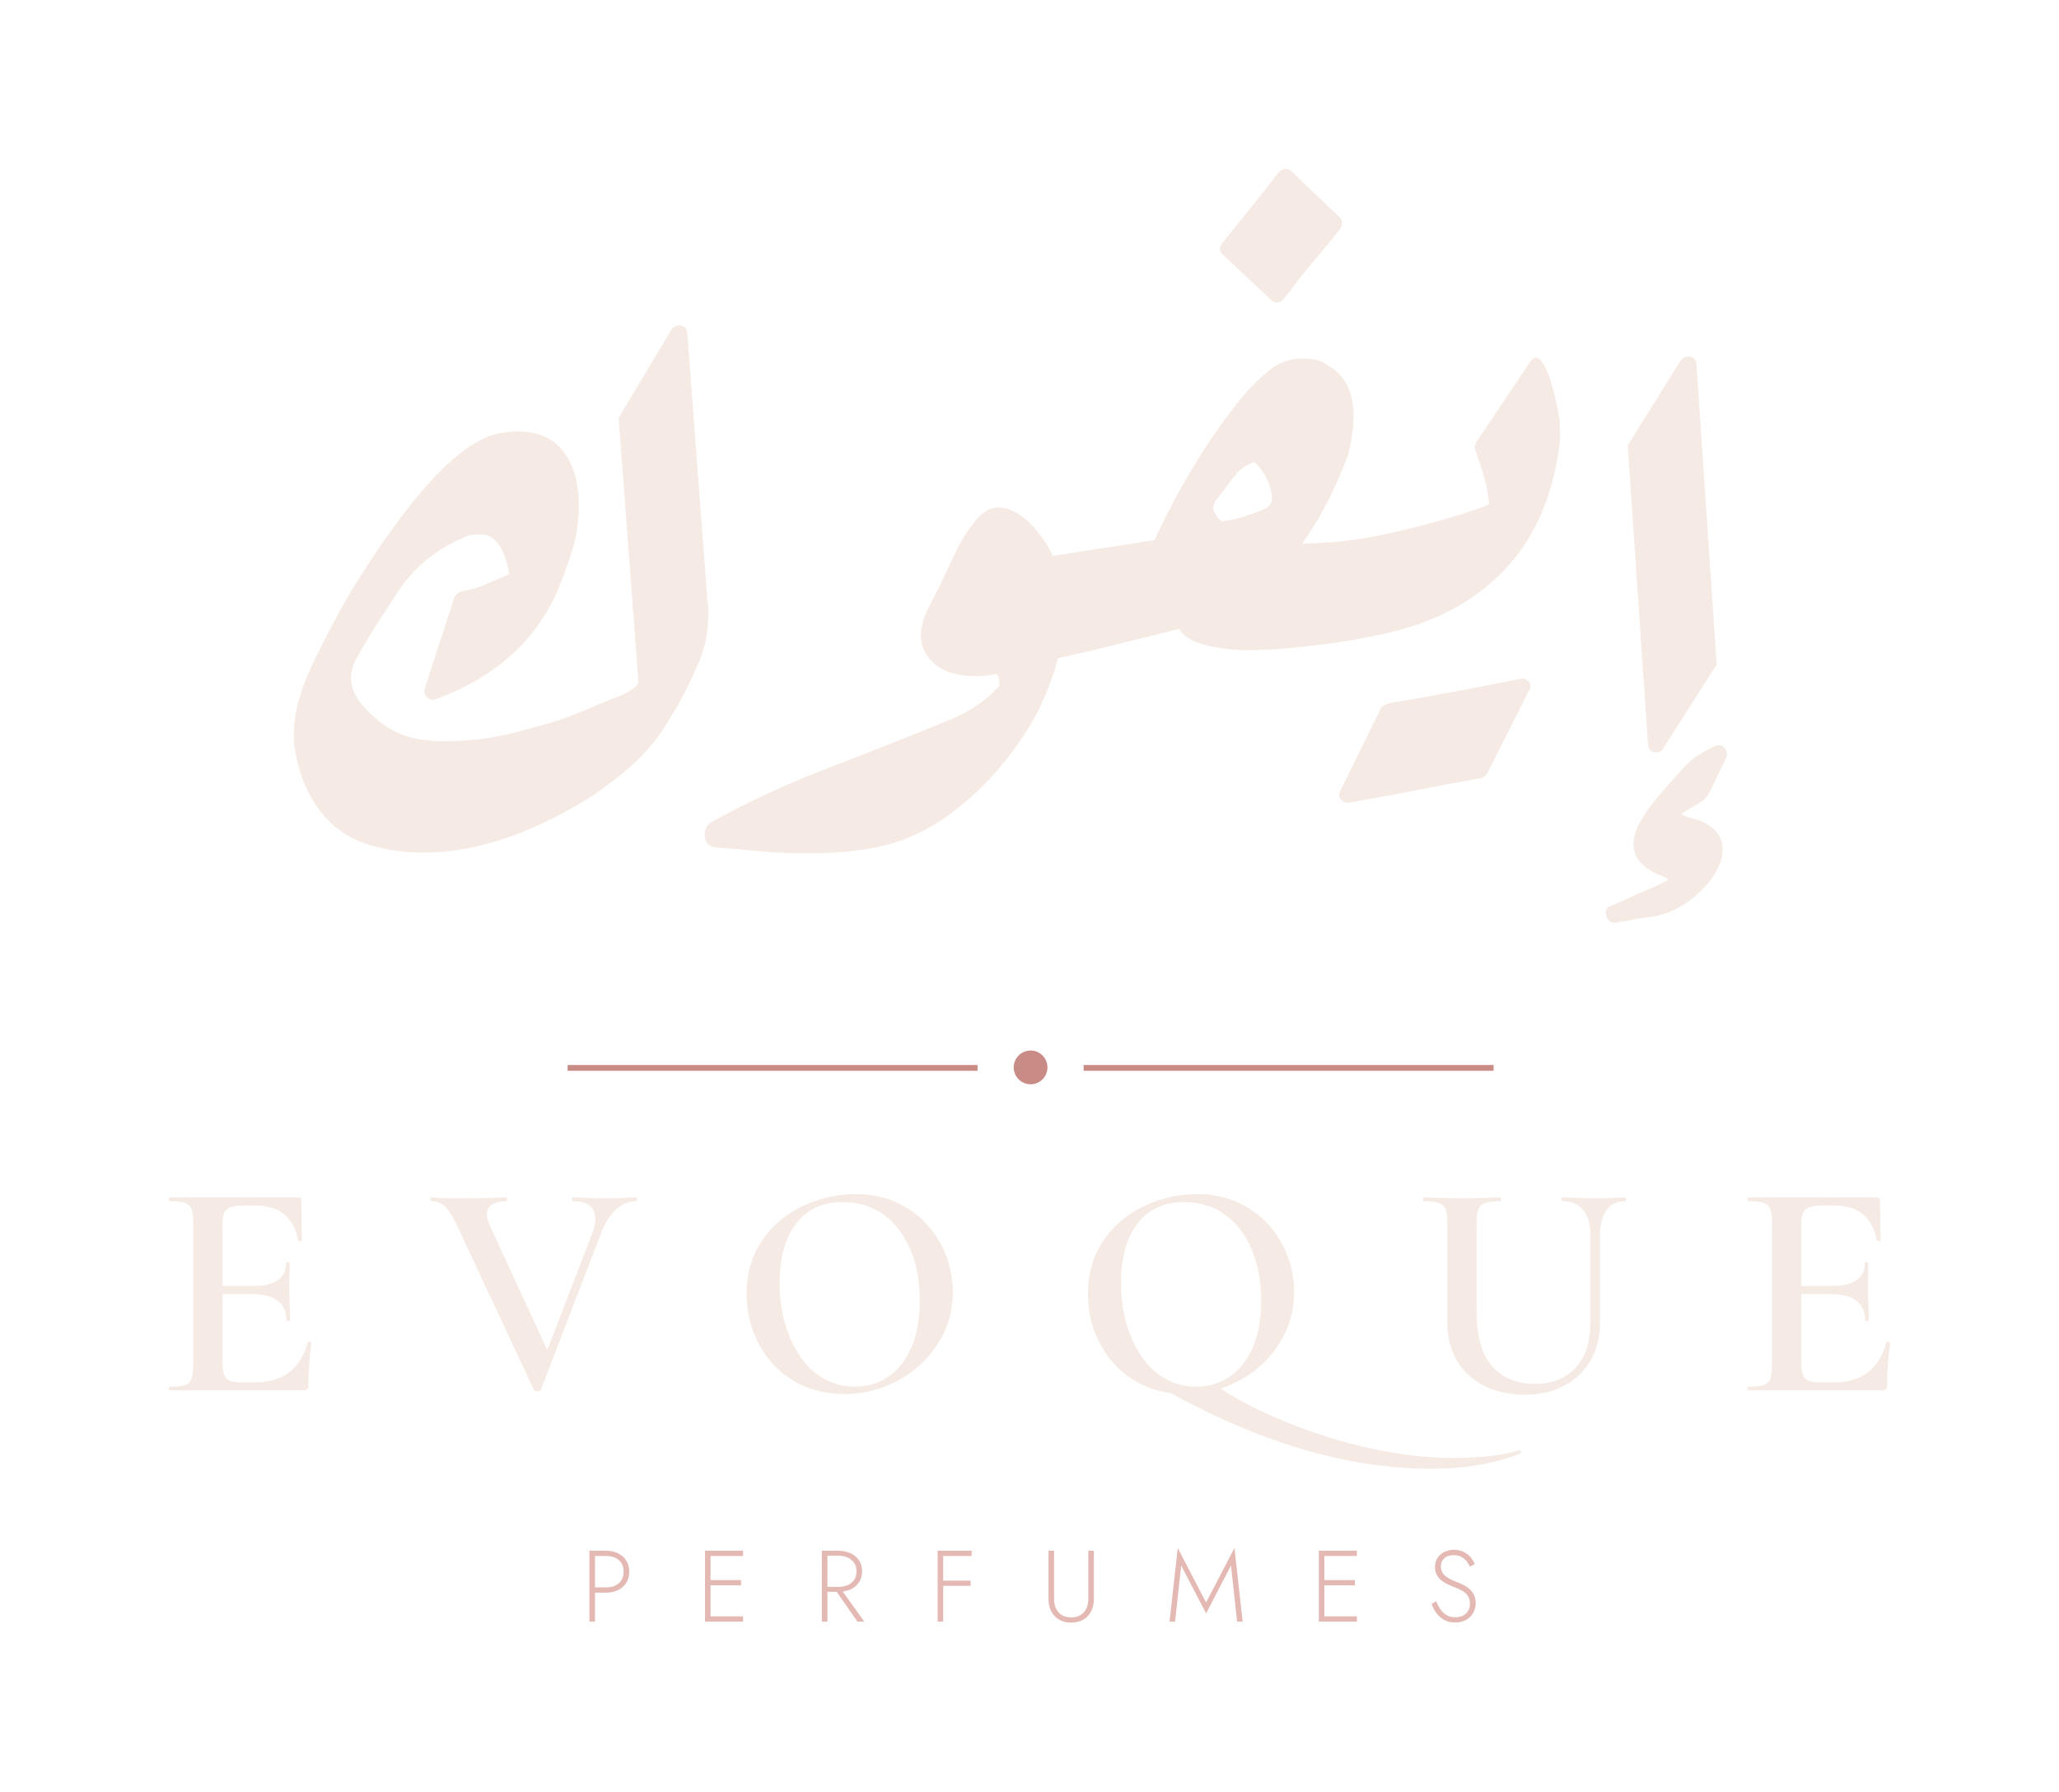
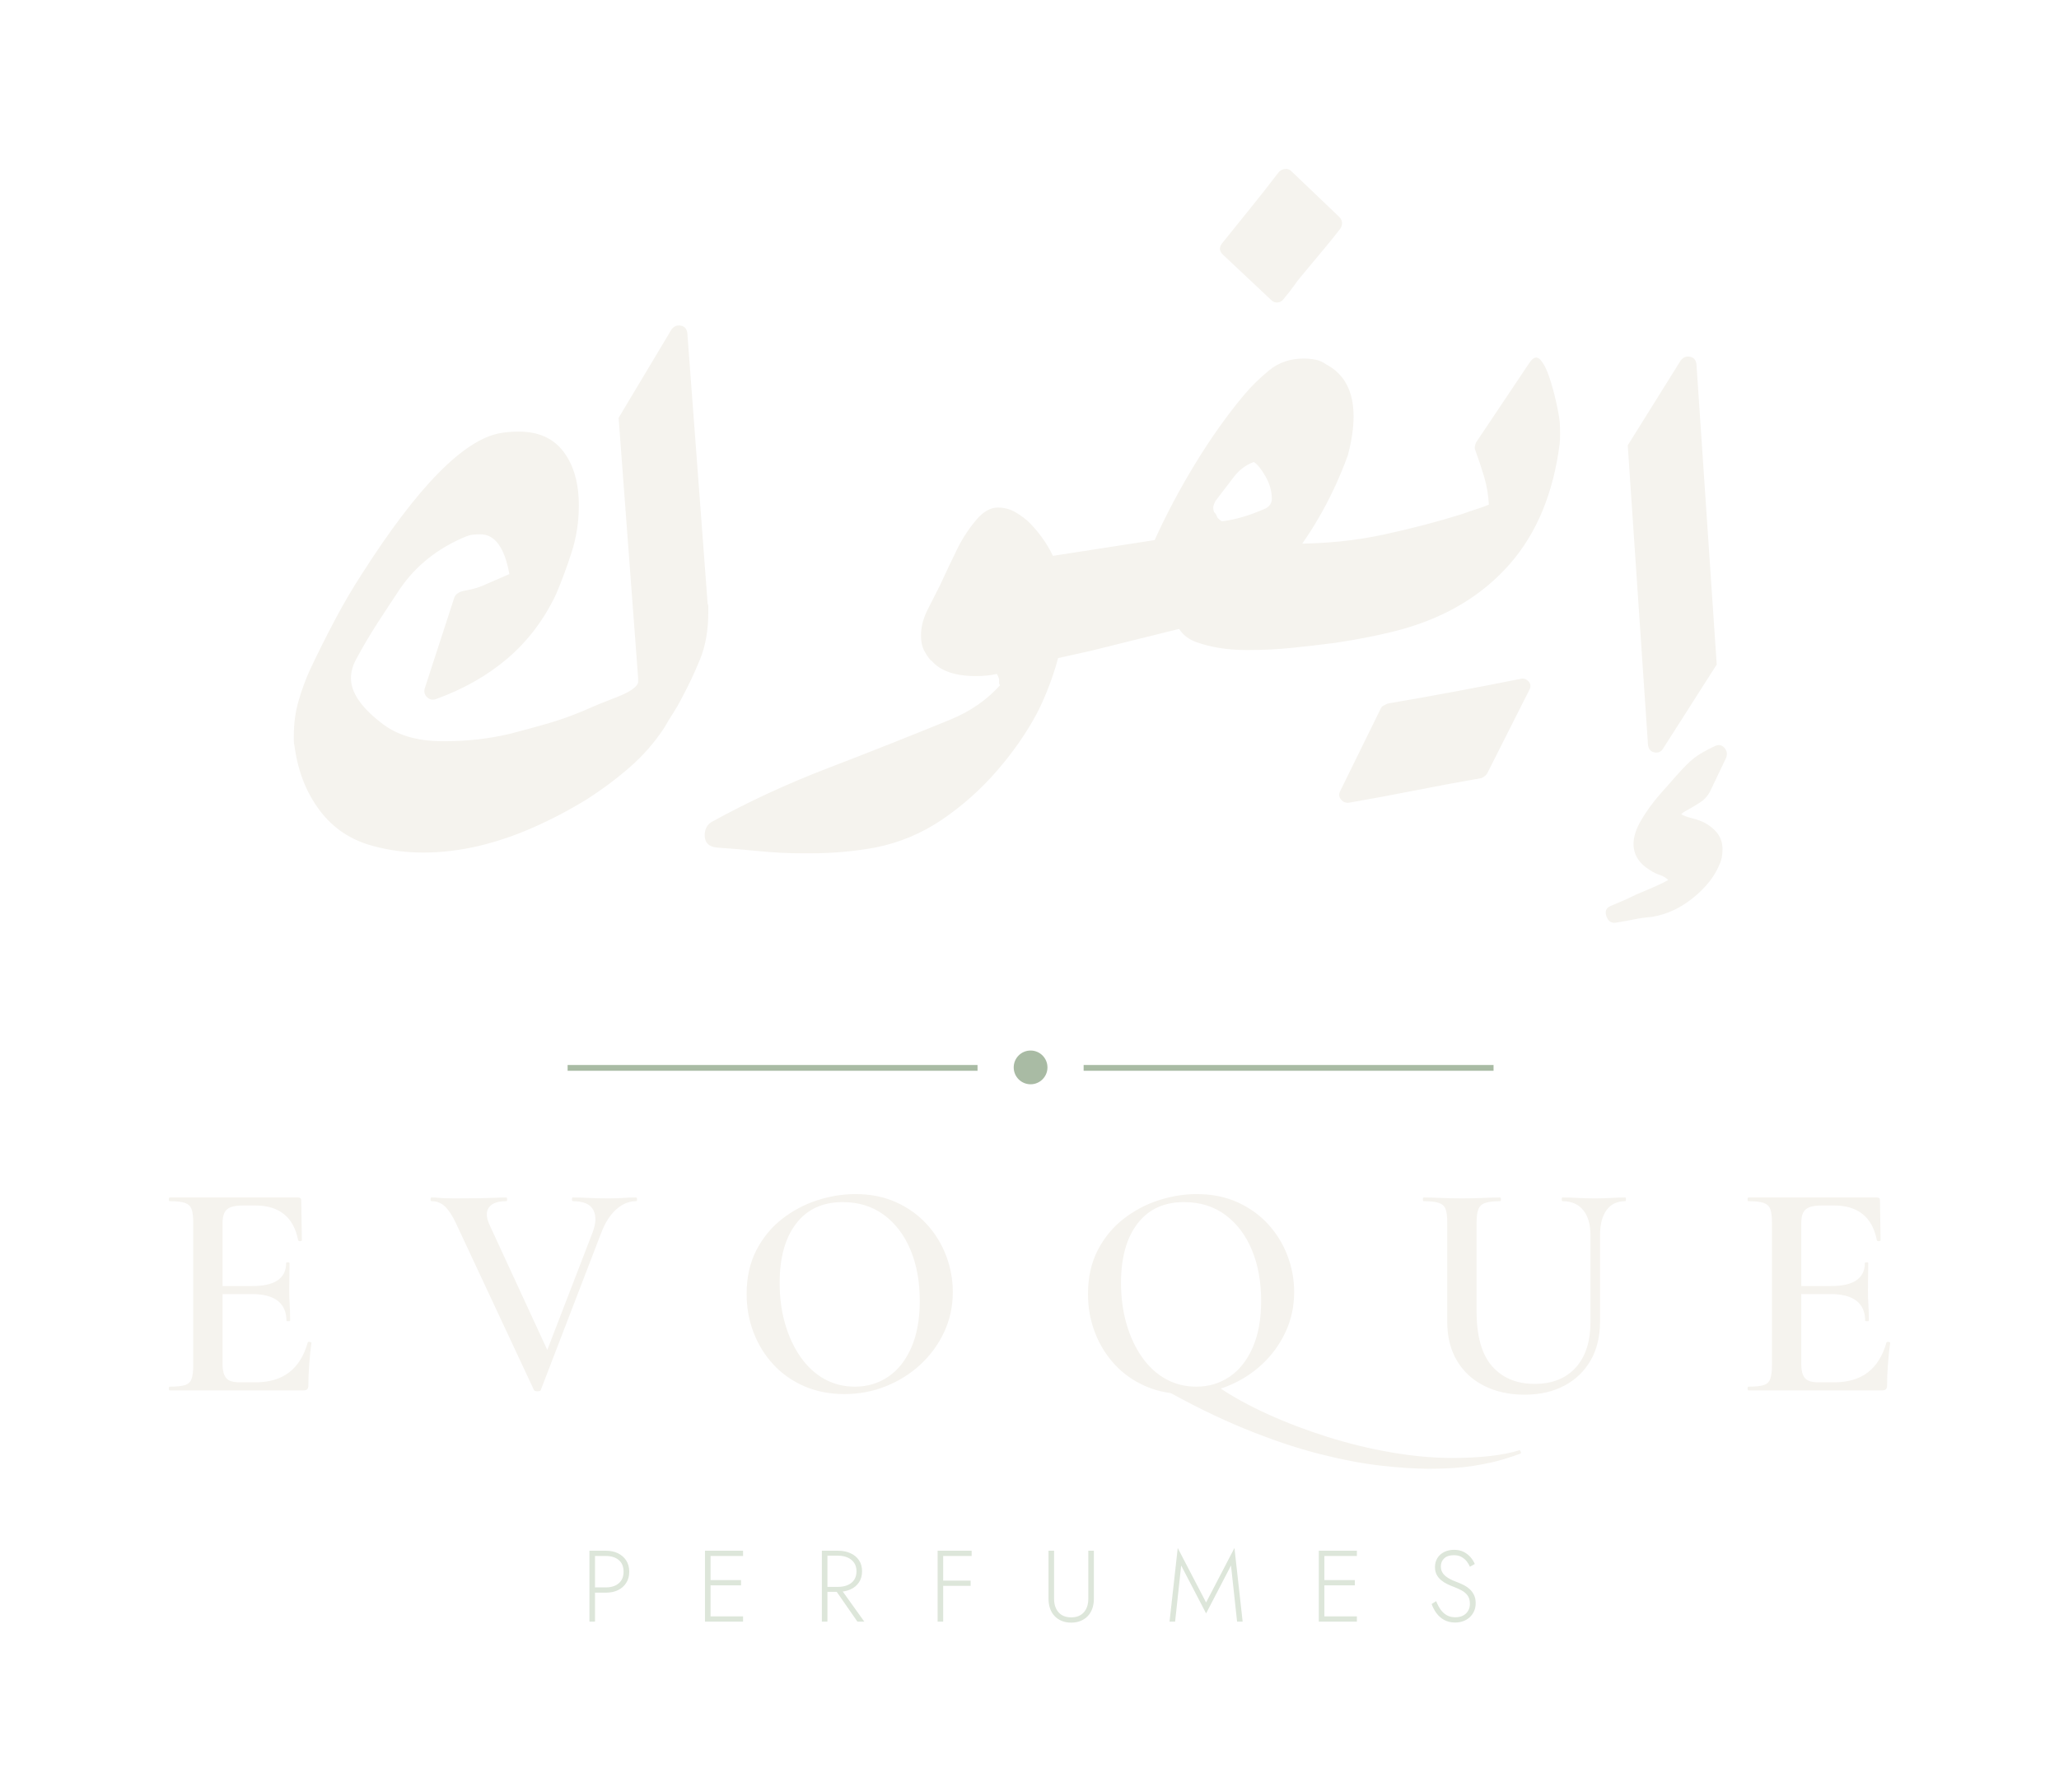
<svg xmlns="http://www.w3.org/2000/svg" viewBox="-427.4 -353.9 853.9 742.9" width="854" height="743" role="img" aria-label="إيفوك — Evoque Perfumes">
-   <path transform="translate(-303.15,0.00)" fill="#F6EAE4" d="M90.9 -174.9Q88.8 -174.9 87.0 -174.75Q85.2 -174.6 83.4 -174.3Q60.6 -170.4 25.8 -115.8Q20.1 -107.1 14.55 -96.6Q9.0 -86.1 4.2 -75.9Q1.5 -69.9 -0.45 -63.15Q-2.4 -56.4 -2.4 -48.6Q-2.4 -47.7 -2.4 -46.65Q-2.4 -45.6 -2.1 -44.4Q0.0 -28.8 8.4 -17.7Q16.8 -6.6 30.6 -3.0Q40.5 -0.3 51.3 -0.3Q62.4 -0.3 74.1 -3.0Q85.5 -5.7 96.75 -10.65Q108.0 -15.6 118.8 -22.2Q128.7 -28.5 137.1 -35.85Q145.5 -43.2 151.5 -52.5Q153.0 -55.2 154.95 -58.2Q156.9 -61.2 158.4 -64.2Q162.6 -72.0 166.05 -80.4Q169.5 -88.8 169.5 -100.2Q169.5 -100.8 169.5 -101.25Q169.5 -101.7 169.5 -102.3Q169.5 -102.9 169.35 -103.2Q169.2 -103.5 169.2 -103.8L160.8 -215.7Q160.5 -218.4 158.1 -218.85Q155.7 -219.3 154.2 -217.2L132.3 -180.6L140.4 -72.6V-71.1Q140.4 -69.3 136.2 -66.9Q134.1 -65.7 129.3 -63.9Q124.5 -62.1 117.0 -58.8Q109.8 -55.8 102.45 -53.7Q95.1 -51.6 87.0 -49.5Q74.1 -46.5 60.6 -46.5Q60.3 -46.5 60.0 -46.5Q59.7 -46.5 59.1 -46.5Q43.2 -46.5 33.6 -54.3Q21.3 -63.9 21.3 -72.6Q21.3 -76.5 23.4 -80.4Q27.6 -88.2 32.25 -95.4Q36.9 -102.6 41.7 -109.8Q51.6 -124.2 69.0 -131.4Q70.5 -132.0 71.85 -132.15Q73.2 -132.3 75.0 -132.3Q84.0 -132.3 87.0 -115.8L78.0 -111.9Q76.2 -111.0 73.5 -110.1Q71.7 -109.5 68.4 -108.9Q65.1 -108.3 64.2 -106.2L51.9 -68.4Q51.3 -66.3 52.8 -64.8Q54.3 -63.3 56.4 -63.9Q73.8 -70.2 86.25 -80.85Q98.7 -91.5 106.2 -107.1Q109.8 -115.5 112.8 -124.8Q115.8 -134.1 115.8 -144.3Q115.8 -158.1 109.5 -166.5Q103.2 -174.9 90.9 -174.9Z M261.9 -79.8V-80.1Q267.3 -73.5 280.5 -73.5Q285.3 -73.5 289.2 -74.4Q289.8 -73.2 290.1 -72.3Q290.1 -72.0 290.1 -71.55Q290.1 -71.1 290.1 -70.5Q290.1 -70.2 290.25 -70.05Q290.4 -69.9 290.4 -69.9V-69.6Q282.3 -60.6 270.0 -55.5Q245.1 -45.3 219.3 -35.4Q193.5 -25.5 170.7 -12.9Q168.0 -11.1 168.0 -7.5Q168.0 -3.0 172.8 -2.4Q181.5 -1.8 190.5 -0.9Q199.5 0.0 208.5 0.0Q209.7 0.0 210.0 0.0Q210.3 0.0 211.5 0.0Q219.0 0.0 225.6 -0.6Q232.2 -1.2 238.8 -2.4Q253.8 -5.4 266.4 -13.95Q279.0 -22.5 289.05 -34.05Q299.1 -45.6 305.7 -57.9Q310.2 -66.6 313.5 -77.25Q316.8 -87.9 317.1 -99.9V-101.7Q317.1 -122.4 302.7 -137.1Q300.6 -139.2 297.15 -141.3Q293.7 -143.4 289.5 -143.4Q285.6 -143.4 281.7 -139.5Q276.3 -133.5 272.7 -126.15Q269.1 -118.8 265.5 -111.0Q263.4 -106.8 260.55 -101.25Q257.7 -95.7 257.7 -90.3Q257.7 -86.7 258.9 -84.3Q260.1 -81.9 261.9 -79.8Z M431.1 -264.0 411.3 -282.9Q410.1 -284.1 408.45 -283.8Q406.8 -283.5 405.9 -282.3Q400.2 -274.8 394.35 -267.6Q388.5 -260.4 382.5 -252.9Q380.7 -250.5 382.8 -248.4L402.9 -229.5Q404.1 -228.3 405.6 -228.45Q407.1 -228.6 408.0 -229.8Q411.0 -233.4 412.35 -235.35Q413.7 -237.3 415.2 -239.1Q416.7 -240.9 419.7 -244.5Q422.7 -248.1 425.7 -251.7Q428.7 -255.3 431.7 -259.2Q433.2 -261.9 431.1 -264.0Z M403.2 -147.0Q403.2 -144.6 400.8 -143.1Q390.6 -138.6 382.5 -137.7Q381.3 -138.3 380.1 -139.95Q378.9 -141.6 378.9 -143.4Q378.9 -144.3 379.8 -146.1L387.6 -156.3Q390.9 -160.5 395.7 -162.3Q397.8 -161.1 400.5 -156.45Q403.2 -151.8 403.2 -147.0ZM328.2 -84.0 368.1 -93.9Q381.3 -97.8 391.95 -104.55Q402.6 -111.3 410.4 -121.2Q425.7 -140.4 434.7 -165.0Q435.9 -169.5 436.5 -173.55Q437.1 -177.6 437.1 -181.2Q437.1 -196.8 425.7 -202.8Q423.6 -204.3 421.2 -204.75Q418.8 -205.2 416.4 -205.2Q408.0 -205.2 402.0 -200.25Q396.0 -195.3 391.5 -189.9Q381.0 -177.3 371.4 -161.55Q361.8 -145.8 354.6 -129.9L304.2 -122.1Q301.2 -121.5 301.2 -119.1L295.8 -81.6Q295.5 -79.5 296.7 -78.45Q297.9 -77.4 300.0 -77.7Z M492.6 -33.3 509.7 -67.2Q511.2 -69.6 509.7 -71.25Q508.2 -72.9 506.1 -72.3Q492.6 -69.6 478.95 -67.05Q465.3 -64.5 451.2 -62.1Q450.6 -61.8 449.7 -61.35Q448.8 -60.9 448.5 -60.3L431.7 -26.1Q430.5 -24.0 431.85 -22.35Q433.2 -20.7 435.3 -21.0Q449.1 -23.4 462.75 -26.1Q476.4 -28.8 490.2 -31.2Q492.0 -32.1 492.6 -33.3Z M510.0 -203.4 488.1 -170.7Q487.8 -170.4 487.5 -169.2Q487.2 -168.0 487.5 -167.4Q489.6 -161.7 491.25 -156.15Q492.9 -150.6 493.2 -144.6Q491.1 -143.7 488.25 -142.8Q485.4 -141.9 482.1 -140.7Q466.8 -135.9 449.4 -132.15Q432.0 -128.4 412.2 -128.4Q405.6 -128.4 398.7 -129.15Q391.8 -129.9 386.85 -132.3Q381.9 -134.7 380.4 -139.8Q379.5 -142.2 377.1 -142.2Q374.7 -142.2 373.5 -140.1Q370.2 -131.4 367.5 -121.95Q364.8 -112.5 362.1 -102.3Q362.7 -90.9 371.85 -87.6Q381.0 -84.3 393.0 -84.3Q402.6 -84.3 411.45 -85.2Q420.3 -86.1 429.6 -87.3Q445.5 -89.7 457.5 -93.0Q485.1 -100.8 501.9 -120.0Q518.7 -139.2 522.6 -170.1Q522.9 -173.7 522.6 -178.8Q522.3 -181.8 521.1 -187.2Q519.9 -192.6 518.25 -197.55Q516.6 -202.5 514.5 -204.75Q512.4 -207.0 510.0 -203.4Z M585.3 -26.4 591.6 -39.6Q592.5 -42.0 590.85 -43.8Q589.2 -45.6 586.8 -44.4Q581.1 -41.7 578.25 -39.45Q575.4 -37.2 570.9 -32.1Q568.5 -29.4 564.15 -24.45Q559.8 -19.5 556.5 -13.95Q553.2 -8.4 553.2 -3.9Q553.2 3.0 560.4 7.2Q562.2 8.4 564.15 9.0Q566.1 9.6 567.6 11.1Q563.7 13.2 558.9 15.15Q554.1 17.1 549.9 19.2L543.6 21.9Q540.9 23.1 541.95 26.1Q543.0 29.1 545.7 28.8Q549.6 28.2 553.2 27.45Q556.8 26.7 560.7 26.4Q570.0 24.9 577.95 18.45Q585.9 12.0 588.9 4.5Q590.1 2.1 590.1 -1.8Q590.1 -6.0 587.4 -9.0Q584.7 -12 580.8 -13.5Q579.3 -14.1 576.9 -14.7Q574.5 -15.3 573.0 -16.2Q573.6 -16.8 574.05 -17.1Q574.5 -17.4 575.1 -17.7Q578.4 -19.5 581.1 -21.3Q583.8 -23.1 585.3 -26.4Z M550.8 -169.2 559.2 -45.0Q559.5 -42.3 561.9 -41.85Q564.3 -41.4 565.5 -43.5L587.7 -78.3L579.3 -202.8Q579.0 -205.5 576.6 -205.95Q574.2 -206.4 572.7 -204.3Z" />
-   <rect x="-192.0" y="87.8" width="170" height="2.4" fill="#C98B86" />
-   <rect x="22.0" y="87.8" width="170" height="2.4" fill="#C98B86" />
-   <circle cx="0" cy="88.8" r="7" fill="#C98B86" />
-   <path transform="translate(-362.37,222.75)" fill="#F6EAE4" d="M60.928 0.0H5.376Q4.992 0.0 4.992 -0.768Q4.992 -1.536 5.376 -1.536Q9.6 -1.536 11.648 -2.176Q13.696 -2.816 14.4 -4.736Q15.104 -6.656 15.104 -10.368V-69.632Q15.104 -73.344 14.4 -75.2Q13.696 -77.056 11.648 -77.76Q9.6 -78.464 5.376 -78.464Q4.992 -78.464 4.992 -79.232Q4.992 -80.0 5.376 -80.0H58.624Q59.904 -80.0 59.904 -78.848L60.16 -62.208Q60.16 -61.952 59.52 -61.888Q58.88 -61.824 58.624 -62.208Q57.216 -69.504 52.736 -73.088Q48.256 -76.672 40.96 -76.672H35.712Q32.512 -76.672 30.656 -75.968Q28.8 -75.264 28.032 -73.664Q27.264 -72.064 27.264 -69.376V-10.88Q27.264 -8.192 27.968 -6.464Q28.672 -4.736 30.208 -4.032Q31.744 -3.328 34.56 -3.328H40.832Q49.536 -3.328 54.912 -7.488Q60.288 -11.648 62.592 -19.84Q62.72 -20.224 63.424 -20.096Q64.128 -19.968 64.128 -19.712Q63.616 -16.128 63.232 -11.136Q62.848 -6.144 62.848 -1.92Q62.848 0.0 60.928 0.0ZM53.76 -28.928Q53.76 -34.304 50.176 -37.12Q46.592 -39.936 39.424 -39.936H21.504V-43.264H39.552Q46.72 -43.264 50.176 -45.696Q53.632 -48.128 53.632 -52.736Q53.632 -53.12 54.336 -53.12Q55.04 -53.12 55.04 -52.736Q55.04 -48.64 54.976 -46.336Q54.912 -44.032 54.912 -41.6Q54.912 -38.528 55.104 -35.52Q55.296 -32.512 55.296 -28.928Q55.296 -28.672 54.528 -28.672Q53.76 -28.672 53.76 -28.928Z M198.784 -80.0Q199.168 -80.0 199.168 -79.232Q199.168 -78.464 198.784 -78.464Q194.304 -78.464 190.464 -75.008Q186.624 -71.552 184.192 -65.024L159.232 -0.128Q159.104 0.384 157.888 0.384Q156.672 0.384 156.416 -0.128L124.032 -69.376Q121.856 -73.984 119.552 -76.224Q117.248 -78.464 113.92 -78.464Q113.536 -78.464 113.536 -79.232Q113.536 -80.0 113.92 -80.0Q115.584 -80.0 116.672 -79.872Q117.76 -79.744 119.36 -79.68Q120.96 -79.616 123.648 -79.616Q129.792 -79.616 133.696 -79.68Q137.6 -79.744 140.224 -79.872Q142.848 -80.0 144.896 -80.0Q145.28 -80.0 145.28 -79.232Q145.28 -78.464 144.896 -78.464Q139.52 -78.464 137.664 -75.776Q135.808 -73.088 138.24 -68.096L162.944 -14.592L157.696 -5.76L180.736 -65.536Q182.912 -71.296 180.992 -74.88Q179.072 -78.464 172.544 -78.464Q172.16 -78.464 172.16 -79.232Q172.16 -80.0 172.544 -80.0Q176.0 -80.0 179.2 -79.808Q182.4 -79.616 187.52 -79.616Q191.104 -79.616 193.344 -79.808Q195.584 -80.0 198.784 -80.0Z M285.184 1.536Q275.968 1.536 268.48 -1.728Q260.992 -4.992 255.68 -10.752Q250.368 -16.512 247.488 -24.0Q244.608 -31.488 244.608 -39.936Q244.608 -50.304 248.64 -58.112Q252.672 -65.92 259.328 -71.104Q265.984 -76.288 273.92 -78.848Q281.856 -81.408 289.664 -81.408Q299.136 -81.408 306.624 -78.016Q314.112 -74.624 319.36 -68.864Q324.608 -63.104 327.36 -55.808Q330.112 -48.512 330.112 -40.832Q330.112 -31.872 326.528 -24.192Q322.944 -16.512 316.736 -10.752Q310.528 -4.992 302.4 -1.728Q294.272 1.536 285.184 1.536ZM289.536 -1.536Q297.216 -1.536 303.296 -5.632Q309.376 -9.728 312.896 -17.728Q316.416 -25.728 316.416 -37.12Q316.416 -49.024 312.576 -58.24Q308.736 -67.456 301.568 -72.768Q294.4 -78.08 284.416 -78.08Q272.0 -78.08 265.152 -69.184Q258.304 -60.288 258.304 -44.544Q258.304 -35.328 260.608 -27.456Q262.912 -19.584 267.072 -13.696Q271.232 -7.808 276.928 -4.672Q282.624 -1.536 289.536 -1.536Z M415.744 -1.536Q420.864 -0.512 427.136 -0.384Q433.408 -0.256 440.448 -1.28Q448.896 4.48 460.544 9.792Q472.192 15.104 485.376 19.264Q498.56 23.424 511.936 25.728Q525.312 28.032 537.088 28.032Q554.752 28.032 565.12 24.832Q565.376 24.704 565.632 25.408Q565.888 26.112 565.504 26.24Q563.2 27.136 558.4 28.608Q553.6 30.08 546.112 31.296Q538.624 32.512 527.872 32.512Q518.784 32.512 507.2 31.168Q495.616 29.824 481.664 26.24Q467.712 22.656 451.2 15.936Q434.688 9.216 415.744 -1.536ZM426.752 1.536Q417.536 1.536 410.048 -1.728Q402.56 -4.992 397.248 -10.752Q391.936 -16.512 389.056 -24.0Q386.176 -31.488 386.176 -39.936Q386.176 -50.304 390.208 -58.112Q394.24 -65.92 400.896 -71.104Q407.552 -76.288 415.488 -78.848Q423.424 -81.408 431.232 -81.408Q440.704 -81.408 448.192 -78.016Q455.68 -74.624 460.928 -68.864Q466.176 -63.104 468.928 -55.808Q471.68 -48.512 471.68 -40.832Q471.68 -31.872 468.096 -24.192Q464.512 -16.512 458.304 -10.752Q452.096 -4.992 443.968 -1.728Q435.84 1.536 426.752 1.536ZM431.104 -1.536Q438.784 -1.536 444.864 -5.632Q450.944 -9.728 454.464 -17.728Q457.984 -25.728 457.984 -37.12Q457.984 -49.024 454.144 -58.24Q450.304 -67.456 443.136 -72.768Q435.968 -78.08 425.984 -78.08Q413.568 -78.08 406.72 -69.184Q399.872 -60.288 399.872 -44.544Q399.872 -35.328 402.176 -27.456Q404.48 -19.584 408.64 -13.696Q412.8 -7.808 418.496 -4.672Q424.192 -1.536 431.104 -1.536Z M594.56 -64.384Q594.56 -71.04 591.552 -74.752Q588.544 -78.464 582.912 -78.464Q582.656 -78.464 582.656 -79.232Q582.656 -80.0 582.912 -80.0Q586.112 -80.0 589.376 -79.808Q592.64 -79.616 596.48 -79.616Q599.808 -79.616 603.072 -79.808Q606.336 -80.0 609.024 -80.0Q609.28 -80.0 609.28 -79.232Q609.28 -78.464 609.024 -78.464Q603.904 -78.464 601.216 -74.752Q598.528 -71.04 598.528 -64.384V-28.544Q598.528 -19.2 594.624 -12.416Q590.72 -5.632 583.68 -1.92Q576.64 1.792 567.168 1.792Q557.824 1.792 550.528 -1.856Q543.232 -5.504 539.2 -12.288Q535.168 -19.072 535.168 -28.416V-69.632Q535.168 -73.344 534.464 -75.2Q533.76 -77.056 531.648 -77.76Q529.536 -78.464 525.44 -78.464Q525.056 -78.464 525.056 -79.232Q525.056 -80.0 525.44 -80.0Q528.64 -80.0 532.672 -79.808Q536.704 -79.616 541.184 -79.616Q545.92 -79.616 549.888 -79.808Q553.856 -80.0 557.056 -80.0Q557.44 -80.0 557.44 -79.232Q557.44 -78.464 557.056 -78.464Q552.832 -78.464 550.784 -77.696Q548.736 -76.928 548.032 -75.008Q547.328 -73.088 547.328 -69.376V-32.896Q547.328 -17.28 553.792 -9.984Q560.256 -2.688 571.392 -2.688Q582.272 -2.688 588.416 -9.408Q594.56 -16.128 594.56 -28.416Z M715.648 0.0H660.096Q659.712 0.0 659.712 -0.768Q659.712 -1.536 660.096 -1.536Q664.32 -1.536 666.368 -2.176Q668.416 -2.816 669.12 -4.736Q669.824 -6.656 669.824 -10.368V-69.632Q669.824 -73.344 669.12 -75.2Q668.416 -77.056 666.368 -77.76Q664.32 -78.464 660.096 -78.464Q659.712 -78.464 659.712 -79.232Q659.712 -80.0 660.096 -80.0H713.344Q714.624 -80.0 714.624 -78.848L714.88 -62.208Q714.88 -61.952 714.24 -61.888Q713.6 -61.824 713.344 -62.208Q711.936 -69.504 707.456 -73.088Q702.976 -76.672 695.68 -76.672H690.432Q687.232 -76.672 685.376 -75.968Q683.52 -75.264 682.752 -73.664Q681.984 -72.064 681.984 -69.376V-10.88Q681.984 -8.192 682.688 -6.464Q683.392 -4.736 684.928 -4.032Q686.464 -3.328 689.28 -3.328H695.552Q704.256 -3.328 709.632 -7.488Q715.008 -11.648 717.312 -19.84Q717.44 -20.224 718.144 -20.096Q718.848 -19.968 718.848 -19.712Q718.336 -16.128 717.952 -11.136Q717.568 -6.144 717.568 -1.92Q717.568 0.0 715.648 0.0ZM708.48 -28.928Q708.48 -34.304 704.896 -37.12Q701.312 -39.936 694.144 -39.936H676.224V-43.264H694.272Q701.44 -43.264 704.896 -45.696Q708.352 -48.128 708.352 -52.736Q708.352 -53.12 709.056 -53.12Q709.76 -53.12 709.76 -52.736Q709.76 -48.64 709.696 -46.336Q709.632 -44.032 709.632 -41.6Q709.632 -38.528 709.824 -35.52Q710.016 -32.512 710.016 -28.928Q710.016 -28.672 709.248 -28.672Q708.48 -28.672 708.48 -28.928Z" />
-   <path transform="translate(-186.48,318.66)" fill="#E5B9B3" d="M3.528 -29.4V0.0H5.838V-29.4ZM4.83 -27.216H10.416Q13.65 -27.216 15.666 -25.557Q17.682 -23.898 17.682 -20.706Q17.682 -17.556 15.666 -15.876Q13.65 -14.196 10.416 -14.196H4.83V-12.012H10.416Q13.188 -12.012 15.351 -13.041Q17.514 -14.07 18.774 -16.044Q20.034 -18.018 20.034 -20.706Q20.034 -23.436 18.774 -25.368Q17.514 -27.3 15.351 -28.35Q13.188 -29.4 10.416 -29.4H4.83Z M52.668 0.0H67.242V-2.184H52.668ZM52.668 -27.216H67.242V-29.4H52.668ZM52.668 -15.036H66.402V-17.22H52.668ZM51.45 -29.4V0.0H53.76V-29.4Z M104.916 -14.028 114.66 0.0H117.516L107.478 -14.028ZM99.918 -29.4V0.0H102.228V-29.4ZM101.136 -27.342H106.638Q108.864 -27.342 110.586 -26.586Q112.308 -25.83 113.295 -24.402Q114.282 -22.974 114.282 -20.874Q114.282 -18.774 113.316 -17.325Q112.35 -15.876 110.607 -15.141Q108.864 -14.406 106.638 -14.406H101.136V-12.348H106.638Q109.494 -12.348 111.741 -13.335Q113.988 -14.322 115.29 -16.254Q116.592 -18.186 116.592 -20.874Q116.592 -23.604 115.29 -25.494Q113.988 -27.384 111.741 -28.392Q109.494 -29.4 106.638 -29.4H101.136Z M149.142 -27.216H162.036V-29.4H149.142ZM149.142 -14.826H161.616V-17.01H149.142ZM147.924 -29.4V0.0H150.234V-29.4Z M193.914 -29.4V-9.492Q193.914 -7.308 194.544 -5.481Q195.174 -3.654 196.392 -2.352Q197.61 -1.05 199.353 -0.315Q201.096 0.42 203.322 0.42Q205.548 0.42 207.291 -0.315Q209.034 -1.05 210.252 -2.352Q211.47 -3.654 212.1 -5.481Q212.73 -7.308 212.73 -9.492V-29.4H210.42V-9.492Q210.42 -5.964 208.572 -3.864Q206.724 -1.764 203.322 -1.764Q199.92 -1.764 198.072 -3.864Q196.224 -5.964 196.224 -9.492V-29.4Z M248.934 -23.268 259.266 -3.402 269.598 -23.268 272.118 0.0H274.428L271.026 -30.534L259.266 -7.938L247.506 -30.534L244.104 0.0H246.414Z M307.23 0.0H321.804V-2.184H307.23ZM307.23 -27.216H321.804V-29.4H307.23ZM307.23 -15.036H320.964V-17.22H307.23ZM306.012 -29.4V0.0H308.322V-29.4Z M354.69 -8.484 352.8 -7.308Q353.514 -5.25 354.816 -3.486Q356.118 -1.722 358.05 -0.672Q359.982 0.378 362.544 0.378Q364.35 0.378 365.904 -0.189Q367.458 -0.756 368.613 -1.827Q369.768 -2.898 370.419 -4.368Q371.07 -5.838 371.07 -7.644Q371.07 -9.576 370.398 -10.983Q369.726 -12.39 368.655 -13.398Q367.584 -14.406 366.282 -15.078Q364.98 -15.75 363.762 -16.212Q361.41 -17.052 359.814 -17.997Q358.218 -18.942 357.42 -20.118Q356.622 -21.294 356.622 -22.932Q356.622 -24.906 358.008 -26.229Q359.394 -27.552 361.956 -27.552Q363.888 -27.552 365.19 -26.817Q366.492 -26.082 367.353 -24.99Q368.214 -23.898 368.676 -22.764L370.692 -23.898Q370.104 -25.326 368.97 -26.67Q367.836 -28.014 366.135 -28.896Q364.434 -29.778 362.082 -29.778Q359.814 -29.778 358.008 -28.875Q356.202 -27.972 355.194 -26.355Q354.186 -24.738 354.186 -22.638Q354.186 -20.748 354.921 -19.404Q355.656 -18.06 356.832 -17.115Q358.008 -16.17 359.373 -15.519Q360.738 -14.868 361.998 -14.406Q363.678 -13.776 365.211 -12.957Q366.744 -12.138 367.71 -10.836Q368.676 -9.534 368.676 -7.392Q368.676 -4.956 367.059 -3.381Q365.442 -1.806 362.586 -1.806Q360.486 -1.806 358.974 -2.709Q357.462 -3.612 356.433 -5.124Q355.404 -6.636 354.69 -8.484Z" />
+   <path transform="translate(-303.15,0.00)" fill="#F5F3EE" d="M90.9 -174.9Q88.8 -174.9 87.0 -174.75Q85.2 -174.6 83.4 -174.3Q60.6 -170.4 25.8 -115.8Q20.1 -107.1 14.55 -96.6Q9.0 -86.1 4.2 -75.9Q1.5 -69.9 -0.45 -63.15Q-2.4 -56.4 -2.4 -48.6Q-2.4 -47.7 -2.4 -46.65Q-2.4 -45.6 -2.1 -44.4Q0.0 -28.8 8.4 -17.7Q16.8 -6.6 30.6 -3.0Q40.5 -0.3 51.3 -0.3Q62.4 -0.3 74.1 -3.0Q85.5 -5.7 96.75 -10.65Q108.0 -15.6 118.8 -22.2Q128.7 -28.5 137.1 -35.85Q145.5 -43.2 151.5 -52.5Q153.0 -55.2 154.95 -58.2Q156.9 -61.2 158.4 -64.2Q162.6 -72.0 166.05 -80.4Q169.5 -88.8 169.5 -100.2Q169.5 -100.8 169.5 -101.25Q169.5 -101.7 169.5 -102.3Q169.5 -102.9 169.35 -103.2Q169.2 -103.5 169.2 -103.8L160.8 -215.7Q160.5 -218.4 158.1 -218.85Q155.7 -219.3 154.2 -217.2L132.3 -180.6L140.4 -72.6V-71.1Q140.4 -69.3 136.2 -66.9Q134.1 -65.7 129.3 -63.9Q124.5 -62.1 117.0 -58.8Q109.8 -55.8 102.45 -53.7Q95.1 -51.6 87.0 -49.5Q74.1 -46.5 60.6 -46.5Q60.3 -46.5 60.0 -46.5Q59.7 -46.5 59.1 -46.5Q43.2 -46.5 33.6 -54.3Q21.3 -63.9 21.3 -72.6Q21.3 -76.5 23.4 -80.4Q27.6 -88.2 32.25 -95.4Q36.9 -102.6 41.7 -109.8Q51.6 -124.2 69.0 -131.4Q70.5 -132.0 71.85 -132.15Q73.2 -132.3 75.0 -132.3Q84.0 -132.3 87.0 -115.8L78.0 -111.9Q76.2 -111.0 73.5 -110.1Q71.7 -109.5 68.4 -108.9Q65.1 -108.3 64.2 -106.2L51.9 -68.4Q51.3 -66.3 52.8 -64.8Q54.3 -63.3 56.4 -63.9Q73.8 -70.2 86.25 -80.85Q98.7 -91.5 106.2 -107.1Q109.8 -115.5 112.8 -124.8Q115.8 -134.1 115.8 -144.3Q115.8 -158.1 109.5 -166.5Q103.2 -174.9 90.9 -174.9Z M261.9 -79.8V-80.1Q267.3 -73.5 280.5 -73.5Q285.3 -73.5 289.2 -74.4Q289.8 -73.2 290.1 -72.3Q290.1 -72.0 290.1 -71.55Q290.1 -71.1 290.1 -70.5Q290.1 -70.2 290.25 -70.05Q290.4 -69.9 290.4 -69.9V-69.6Q282.3 -60.6 270.0 -55.5Q245.1 -45.3 219.3 -35.4Q193.5 -25.5 170.7 -12.9Q168.0 -11.1 168.0 -7.5Q168.0 -3.0 172.8 -2.4Q181.5 -1.8 190.5 -0.9Q199.5 0.0 208.5 0.0Q209.7 0.0 210.0 0.0Q210.3 0.0 211.5 0.0Q219.0 0.0 225.6 -0.6Q232.2 -1.2 238.8 -2.4Q253.8 -5.4 266.4 -13.95Q279.0 -22.5 289.05 -34.05Q299.1 -45.6 305.7 -57.9Q310.2 -66.6 313.5 -77.25Q316.8 -87.9 317.1 -99.9V-101.7Q317.1 -122.4 302.7 -137.1Q300.6 -139.2 297.15 -141.3Q293.7 -143.4 289.5 -143.4Q285.6 -143.4 281.7 -139.5Q276.3 -133.5 272.7 -126.15Q269.1 -118.8 265.5 -111.0Q263.4 -106.8 260.55 -101.25Q257.7 -95.7 257.7 -90.3Q257.7 -86.7 258.9 -84.3Q260.1 -81.9 261.9 -79.8Z M431.1 -264.0 411.3 -282.9Q410.1 -284.1 408.45 -283.8Q406.8 -283.5 405.9 -282.3Q400.2 -274.8 394.35 -267.6Q388.5 -260.4 382.5 -252.9Q380.7 -250.5 382.8 -248.4L402.9 -229.5Q404.1 -228.3 405.6 -228.45Q407.1 -228.6 408.0 -229.8Q411.0 -233.4 412.35 -235.35Q413.7 -237.3 415.2 -239.1Q416.7 -240.9 419.7 -244.5Q422.7 -248.1 425.7 -251.7Q428.7 -255.3 431.7 -259.2Q433.2 -261.9 431.1 -264.0Z M403.2 -147.0Q403.2 -144.6 400.8 -143.1Q390.6 -138.6 382.5 -137.7Q381.3 -138.3 380.1 -139.95Q378.9 -141.6 378.9 -143.4Q378.9 -144.3 379.8 -146.1L387.6 -156.3Q390.9 -160.5 395.7 -162.3Q397.8 -161.1 400.5 -156.45Q403.2 -151.8 403.2 -147.0ZM328.2 -84.0 368.1 -93.9Q381.3 -97.8 391.95 -104.55Q402.6 -111.3 410.4 -121.2Q425.7 -140.4 434.7 -165.0Q435.9 -169.5 436.5 -173.55Q437.1 -177.6 437.1 -181.2Q437.1 -196.8 425.7 -202.8Q423.6 -204.3 421.2 -204.75Q418.8 -205.2 416.4 -205.2Q408.0 -205.2 402.0 -200.25Q396.0 -195.3 391.5 -189.9Q381.0 -177.3 371.4 -161.55Q361.8 -145.8 354.6 -129.9L304.2 -122.1Q301.2 -121.5 301.2 -119.1L295.8 -81.6Q295.5 -79.5 296.7 -78.45Q297.9 -77.4 300.0 -77.7Z M492.6 -33.3 509.7 -67.2Q511.2 -69.6 509.7 -71.25Q508.2 -72.9 506.1 -72.3Q492.6 -69.6 478.95 -67.05Q465.3 -64.5 451.2 -62.1Q450.6 -61.8 449.7 -61.35Q448.8 -60.9 448.5 -60.3L431.7 -26.1Q430.5 -24.0 431.85 -22.35Q433.2 -20.7 435.3 -21.0Q449.1 -23.4 462.75 -26.1Q476.4 -28.8 490.2 -31.2Q492.0 -32.1 492.6 -33.3Z M510.0 -203.4 488.1 -170.7Q487.8 -170.4 487.5 -169.2Q487.2 -168.0 487.5 -167.4Q489.6 -161.7 491.25 -156.15Q492.9 -150.6 493.2 -144.6Q491.1 -143.7 488.25 -142.8Q485.4 -141.9 482.1 -140.7Q466.8 -135.9 449.4 -132.15Q432.0 -128.4 412.2 -128.4Q405.6 -128.4 398.7 -129.15Q391.8 -129.9 386.85 -132.3Q381.9 -134.7 380.4 -139.8Q379.5 -142.2 377.1 -142.2Q374.7 -142.2 373.5 -140.1Q370.2 -131.4 367.5 -121.95Q364.8 -112.5 362.1 -102.3Q362.7 -90.9 371.85 -87.6Q381.0 -84.3 393.0 -84.3Q402.6 -84.3 411.45 -85.2Q420.3 -86.1 429.6 -87.3Q445.5 -89.7 457.5 -93.0Q485.1 -100.8 501.9 -120.0Q518.7 -139.2 522.6 -170.1Q522.9 -173.7 522.6 -178.8Q522.3 -181.8 521.1 -187.2Q519.9 -192.6 518.25 -197.55Q516.6 -202.5 514.5 -204.75Q512.4 -207.0 510.0 -203.4Z M585.3 -26.4 591.6 -39.6Q592.5 -42.0 590.85 -43.8Q589.2 -45.6 586.8 -44.4Q581.1 -41.7 578.25 -39.45Q575.4 -37.2 570.9 -32.1Q568.5 -29.4 564.15 -24.45Q559.8 -19.5 556.5 -13.95Q553.2 -8.4 553.2 -3.9Q553.2 3.0 560.4 7.2Q562.2 8.4 564.15 9.0Q566.1 9.6 567.6 11.1Q563.7 13.2 558.9 15.15Q554.1 17.1 549.9 19.2L543.6 21.9Q540.9 23.1 541.95 26.1Q543.0 29.1 545.7 28.8Q549.6 28.2 553.2 27.45Q556.8 26.7 560.7 26.4Q570.0 24.9 577.95 18.45Q585.9 12.0 588.9 4.5Q590.1 2.1 590.1 -1.8Q590.1 -6.0 587.4 -9.0Q584.7 -12 580.8 -13.5Q579.3 -14.1 576.9 -14.7Q574.5 -15.3 573.0 -16.2Q573.6 -16.8 574.05 -17.1Q574.5 -17.4 575.1 -17.7Q578.4 -19.5 581.1 -21.3Q583.8 -23.1 585.3 -26.4Z M550.8 -169.2 559.2 -45.0Q559.5 -42.3 561.9 -41.85Q564.3 -41.4 565.5 -43.5L587.7 -78.3L579.3 -202.8Q579.0 -205.5 576.6 -205.95Q574.2 -206.4 572.7 -204.3Z" />
+   <rect x="-192.0" y="87.8" width="170" height="2.4" fill="#A9BBA4" />
+   <rect x="22.0" y="87.8" width="170" height="2.4" fill="#A9BBA4" />
+   <circle cx="0" cy="88.8" r="7" fill="#A9BBA4" />
+   <path transform="translate(-362.37,222.75)" fill="#F5F3EE" d="M60.928 0.0H5.376Q4.992 0.0 4.992 -0.768Q4.992 -1.536 5.376 -1.536Q9.6 -1.536 11.648 -2.176Q13.696 -2.816 14.4 -4.736Q15.104 -6.656 15.104 -10.368V-69.632Q15.104 -73.344 14.4 -75.2Q13.696 -77.056 11.648 -77.76Q9.6 -78.464 5.376 -78.464Q4.992 -78.464 4.992 -79.232Q4.992 -80.0 5.376 -80.0H58.624Q59.904 -80.0 59.904 -78.848L60.16 -62.208Q60.16 -61.952 59.52 -61.888Q58.88 -61.824 58.624 -62.208Q57.216 -69.504 52.736 -73.088Q48.256 -76.672 40.96 -76.672H35.712Q32.512 -76.672 30.656 -75.968Q28.8 -75.264 28.032 -73.664Q27.264 -72.064 27.264 -69.376V-10.88Q27.264 -8.192 27.968 -6.464Q28.672 -4.736 30.208 -4.032Q31.744 -3.328 34.56 -3.328H40.832Q49.536 -3.328 54.912 -7.488Q60.288 -11.648 62.592 -19.84Q62.72 -20.224 63.424 -20.096Q64.128 -19.968 64.128 -19.712Q63.616 -16.128 63.232 -11.136Q62.848 -6.144 62.848 -1.92Q62.848 0.0 60.928 0.0ZM53.76 -28.928Q53.76 -34.304 50.176 -37.12Q46.592 -39.936 39.424 -39.936H21.504V-43.264H39.552Q46.72 -43.264 50.176 -45.696Q53.632 -48.128 53.632 -52.736Q53.632 -53.12 54.336 -53.12Q55.04 -53.12 55.04 -52.736Q55.04 -48.64 54.976 -46.336Q54.912 -44.032 54.912 -41.6Q54.912 -38.528 55.104 -35.52Q55.296 -32.512 55.296 -28.928Q55.296 -28.672 54.528 -28.672Q53.76 -28.672 53.76 -28.928Z M198.784 -80.0Q199.168 -80.0 199.168 -79.232Q199.168 -78.464 198.784 -78.464Q194.304 -78.464 190.464 -75.008Q186.624 -71.552 184.192 -65.024L159.232 -0.128Q159.104 0.384 157.888 0.384Q156.672 0.384 156.416 -0.128L124.032 -69.376Q121.856 -73.984 119.552 -76.224Q117.248 -78.464 113.92 -78.464Q113.536 -78.464 113.536 -79.232Q113.536 -80.0 113.92 -80.0Q115.584 -80.0 116.672 -79.872Q117.76 -79.744 119.36 -79.68Q120.96 -79.616 123.648 -79.616Q129.792 -79.616 133.696 -79.68Q137.6 -79.744 140.224 -79.872Q142.848 -80.0 144.896 -80.0Q145.28 -80.0 145.28 -79.232Q145.28 -78.464 144.896 -78.464Q139.52 -78.464 137.664 -75.776Q135.808 -73.088 138.24 -68.096L162.944 -14.592L157.696 -5.76L180.736 -65.536Q182.912 -71.296 180.992 -74.88Q179.072 -78.464 172.544 -78.464Q172.16 -78.464 172.16 -79.232Q172.16 -80.0 172.544 -80.0Q176.0 -80.0 179.2 -79.808Q182.4 -79.616 187.52 -79.616Q191.104 -79.616 193.344 -79.808Q195.584 -80.0 198.784 -80.0Z M285.184 1.536Q275.968 1.536 268.48 -1.728Q260.992 -4.992 255.68 -10.752Q250.368 -16.512 247.488 -24.0Q244.608 -31.488 244.608 -39.936Q244.608 -50.304 248.64 -58.112Q252.672 -65.92 259.328 -71.104Q265.984 -76.288 273.92 -78.848Q281.856 -81.408 289.664 -81.408Q299.136 -81.408 306.624 -78.016Q314.112 -74.624 319.36 -68.864Q324.608 -63.104 327.36 -55.808Q330.112 -48.512 330.112 -40.832Q330.112 -31.872 326.528 -24.192Q322.944 -16.512 316.736 -10.752Q310.528 -4.992 302.4 -1.728Q294.272 1.536 285.184 1.536ZM289.536 -1.536Q297.216 -1.536 303.296 -5.632Q309.376 -9.728 312.896 -17.728Q316.416 -25.728 316.416 -37.12Q316.416 -49.024 312.576 -58.24Q308.736 -67.456 301.568 -72.768Q294.4 -78.08 284.416 -78.08Q272.0 -78.08 265.152 -69.184Q258.304 -60.288 258.304 -44.544Q258.304 -35.328 260.608 -27.456Q262.912 -19.584 267.072 -13.696Q271.232 -7.808 276.928 -4.672Q282.624 -1.536 289.536 -1.536Z M415.744 -1.536Q420.864 -0.512 427.136 -0.384Q433.408 -0.256 440.448 -1.28Q448.896 4.48 460.544 9.792Q472.192 15.104 485.376 19.264Q498.56 23.424 511.936 25.728Q525.312 28.032 537.088 28.032Q554.752 28.032 565.12 24.832Q565.376 24.704 565.632 25.408Q565.888 26.112 565.504 26.24Q563.2 27.136 558.4 28.608Q553.6 30.08 546.112 31.296Q538.624 32.512 527.872 32.512Q518.784 32.512 507.2 31.168Q495.616 29.824 481.664 26.24Q467.712 22.656 451.2 15.936Q434.688 9.216 415.744 -1.536ZM426.752 1.536Q417.536 1.536 410.048 -1.728Q402.56 -4.992 397.248 -10.752Q391.936 -16.512 389.056 -24.0Q386.176 -31.488 386.176 -39.936Q386.176 -50.304 390.208 -58.112Q394.24 -65.92 400.896 -71.104Q407.552 -76.288 415.488 -78.848Q423.424 -81.408 431.232 -81.408Q440.704 -81.408 448.192 -78.016Q455.68 -74.624 460.928 -68.864Q466.176 -63.104 468.928 -55.808Q471.68 -48.512 471.68 -40.832Q471.68 -31.872 468.096 -24.192Q464.512 -16.512 458.304 -10.752Q452.096 -4.992 443.968 -1.728Q435.84 1.536 426.752 1.536ZM431.104 -1.536Q438.784 -1.536 444.864 -5.632Q450.944 -9.728 454.464 -17.728Q457.984 -25.728 457.984 -37.12Q457.984 -49.024 454.144 -58.24Q450.304 -67.456 443.136 -72.768Q435.968 -78.08 425.984 -78.08Q413.568 -78.08 406.72 -69.184Q399.872 -60.288 399.872 -44.544Q399.872 -35.328 402.176 -27.456Q404.48 -19.584 408.64 -13.696Q412.8 -7.808 418.496 -4.672Q424.192 -1.536 431.104 -1.536Z M594.56 -64.384Q594.56 -71.04 591.552 -74.752Q588.544 -78.464 582.912 -78.464Q582.656 -78.464 582.656 -79.232Q582.656 -80.0 582.912 -80.0Q586.112 -80.0 589.376 -79.808Q592.64 -79.616 596.48 -79.616Q599.808 -79.616 603.072 -79.808Q606.336 -80.0 609.024 -80.0Q609.28 -80.0 609.28 -79.232Q609.28 -78.464 609.024 -78.464Q603.904 -78.464 601.216 -74.752Q598.528 -71.04 598.528 -64.384V-28.544Q598.528 -19.2 594.624 -12.416Q590.72 -5.632 583.68 -1.92Q576.64 1.792 567.168 1.792Q557.824 1.792 550.528 -1.856Q543.232 -5.504 539.2 -12.288Q535.168 -19.072 535.168 -28.416V-69.632Q535.168 -73.344 534.464 -75.2Q533.76 -77.056 531.648 -77.76Q529.536 -78.464 525.44 -78.464Q525.056 -78.464 525.056 -79.232Q525.056 -80.0 525.44 -80.0Q528.64 -80.0 532.672 -79.808Q536.704 -79.616 541.184 -79.616Q545.92 -79.616 549.888 -79.808Q553.856 -80.0 557.056 -80.0Q557.44 -80.0 557.44 -79.232Q557.44 -78.464 557.056 -78.464Q552.832 -78.464 550.784 -77.696Q548.736 -76.928 548.032 -75.008Q547.328 -73.088 547.328 -69.376V-32.896Q547.328 -17.28 553.792 -9.984Q560.256 -2.688 571.392 -2.688Q582.272 -2.688 588.416 -9.408Q594.56 -16.128 594.56 -28.416Z M715.648 0.0H660.096Q659.712 0.0 659.712 -0.768Q659.712 -1.536 660.096 -1.536Q664.32 -1.536 666.368 -2.176Q668.416 -2.816 669.12 -4.736Q669.824 -6.656 669.824 -10.368V-69.632Q669.824 -73.344 669.12 -75.2Q668.416 -77.056 666.368 -77.76Q664.32 -78.464 660.096 -78.464Q659.712 -78.464 659.712 -79.232Q659.712 -80.0 660.096 -80.0H713.344Q714.624 -80.0 714.624 -78.848L714.88 -62.208Q714.88 -61.952 714.24 -61.888Q713.6 -61.824 713.344 -62.208Q711.936 -69.504 707.456 -73.088Q702.976 -76.672 695.68 -76.672H690.432Q687.232 -76.672 685.376 -75.968Q683.52 -75.264 682.752 -73.664Q681.984 -72.064 681.984 -69.376V-10.88Q681.984 -8.192 682.688 -6.464Q683.392 -4.736 684.928 -4.032Q686.464 -3.328 689.28 -3.328H695.552Q704.256 -3.328 709.632 -7.488Q715.008 -11.648 717.312 -19.84Q717.44 -20.224 718.144 -20.096Q718.848 -19.968 718.848 -19.712Q718.336 -16.128 717.952 -11.136Q717.568 -6.144 717.568 -1.92Q717.568 0.0 715.648 0.0ZM708.48 -28.928Q708.48 -34.304 704.896 -37.12Q701.312 -39.936 694.144 -39.936H676.224V-43.264H694.272Q701.44 -43.264 704.896 -45.696Q708.352 -48.128 708.352 -52.736Q708.352 -53.12 709.056 -53.12Q709.76 -53.12 709.76 -52.736Q709.76 -48.64 709.696 -46.336Q709.632 -44.032 709.632 -41.6Q709.632 -38.528 709.824 -35.52Q710.016 -32.512 710.016 -28.928Q710.016 -28.672 709.248 -28.672Q708.48 -28.672 708.48 -28.928Z" />
+   <path transform="translate(-186.48,318.66)" fill="#DDE6DA" d="M3.528 -29.4V0.0H5.838V-29.4ZM4.83 -27.216H10.416Q13.65 -27.216 15.666 -25.557Q17.682 -23.898 17.682 -20.706Q17.682 -17.556 15.666 -15.876Q13.65 -14.196 10.416 -14.196H4.83V-12.012H10.416Q13.188 -12.012 15.351 -13.041Q17.514 -14.07 18.774 -16.044Q20.034 -18.018 20.034 -20.706Q20.034 -23.436 18.774 -25.368Q17.514 -27.3 15.351 -28.35Q13.188 -29.4 10.416 -29.4H4.83Z M52.668 0.0H67.242V-2.184H52.668ZM52.668 -27.216H67.242V-29.4H52.668ZM52.668 -15.036H66.402V-17.22H52.668ZM51.45 -29.4V0.0H53.76V-29.4Z M104.916 -14.028 114.66 0.0H117.516L107.478 -14.028ZM99.918 -29.4V0.0H102.228V-29.4ZM101.136 -27.342H106.638Q108.864 -27.342 110.586 -26.586Q112.308 -25.83 113.295 -24.402Q114.282 -22.974 114.282 -20.874Q114.282 -18.774 113.316 -17.325Q112.35 -15.876 110.607 -15.141Q108.864 -14.406 106.638 -14.406H101.136V-12.348H106.638Q109.494 -12.348 111.741 -13.335Q113.988 -14.322 115.29 -16.254Q116.592 -18.186 116.592 -20.874Q116.592 -23.604 115.29 -25.494Q113.988 -27.384 111.741 -28.392Q109.494 -29.4 106.638 -29.4H101.136Z M149.142 -27.216H162.036V-29.4H149.142ZM149.142 -14.826H161.616V-17.01H149.142ZM147.924 -29.4V0.0H150.234V-29.4Z M193.914 -29.4V-9.492Q193.914 -7.308 194.544 -5.481Q195.174 -3.654 196.392 -2.352Q197.61 -1.05 199.353 -0.315Q201.096 0.42 203.322 0.42Q205.548 0.42 207.291 -0.315Q209.034 -1.05 210.252 -2.352Q211.47 -3.654 212.1 -5.481Q212.73 -7.308 212.73 -9.492V-29.4H210.42V-9.492Q210.42 -5.964 208.572 -3.864Q206.724 -1.764 203.322 -1.764Q199.92 -1.764 198.072 -3.864Q196.224 -5.964 196.224 -9.492V-29.4Z M248.934 -23.268 259.266 -3.402 269.598 -23.268 272.118 0.0H274.428L271.026 -30.534L259.266 -7.938L247.506 -30.534L244.104 0.0H246.414Z M307.23 0.0H321.804V-2.184H307.23ZM307.23 -27.216H321.804V-29.4H307.23ZM307.23 -15.036H320.964V-17.22H307.23ZM306.012 -29.4V0.0H308.322V-29.4Z M354.69 -8.484 352.8 -7.308Q353.514 -5.25 354.816 -3.486Q356.118 -1.722 358.05 -0.672Q359.982 0.378 362.544 0.378Q364.35 0.378 365.904 -0.189Q367.458 -0.756 368.613 -1.827Q369.768 -2.898 370.419 -4.368Q371.07 -5.838 371.07 -7.644Q371.07 -9.576 370.398 -10.983Q369.726 -12.39 368.655 -13.398Q367.584 -14.406 366.282 -15.078Q364.98 -15.75 363.762 -16.212Q361.41 -17.052 359.814 -17.997Q358.218 -18.942 357.42 -20.118Q356.622 -21.294 356.622 -22.932Q356.622 -24.906 358.008 -26.229Q359.394 -27.552 361.956 -27.552Q363.888 -27.552 365.19 -26.817Q366.492 -26.082 367.353 -24.99Q368.214 -23.898 368.676 -22.764L370.692 -23.898Q370.104 -25.326 368.97 -26.67Q367.836 -28.014 366.135 -28.896Q364.434 -29.778 362.082 -29.778Q359.814 -29.778 358.008 -28.875Q356.202 -27.972 355.194 -26.355Q354.186 -24.738 354.186 -22.638Q354.186 -20.748 354.921 -19.404Q355.656 -18.06 356.832 -17.115Q358.008 -16.17 359.373 -15.519Q360.738 -14.868 361.998 -14.406Q363.678 -13.776 365.211 -12.957Q366.744 -12.138 367.71 -10.836Q368.676 -9.534 368.676 -7.392Q368.676 -4.956 367.059 -3.381Q365.442 -1.806 362.586 -1.806Q360.486 -1.806 358.974 -2.709Q357.462 -3.612 356.433 -5.124Q355.404 -6.636 354.69 -8.484Z" />
</svg>
